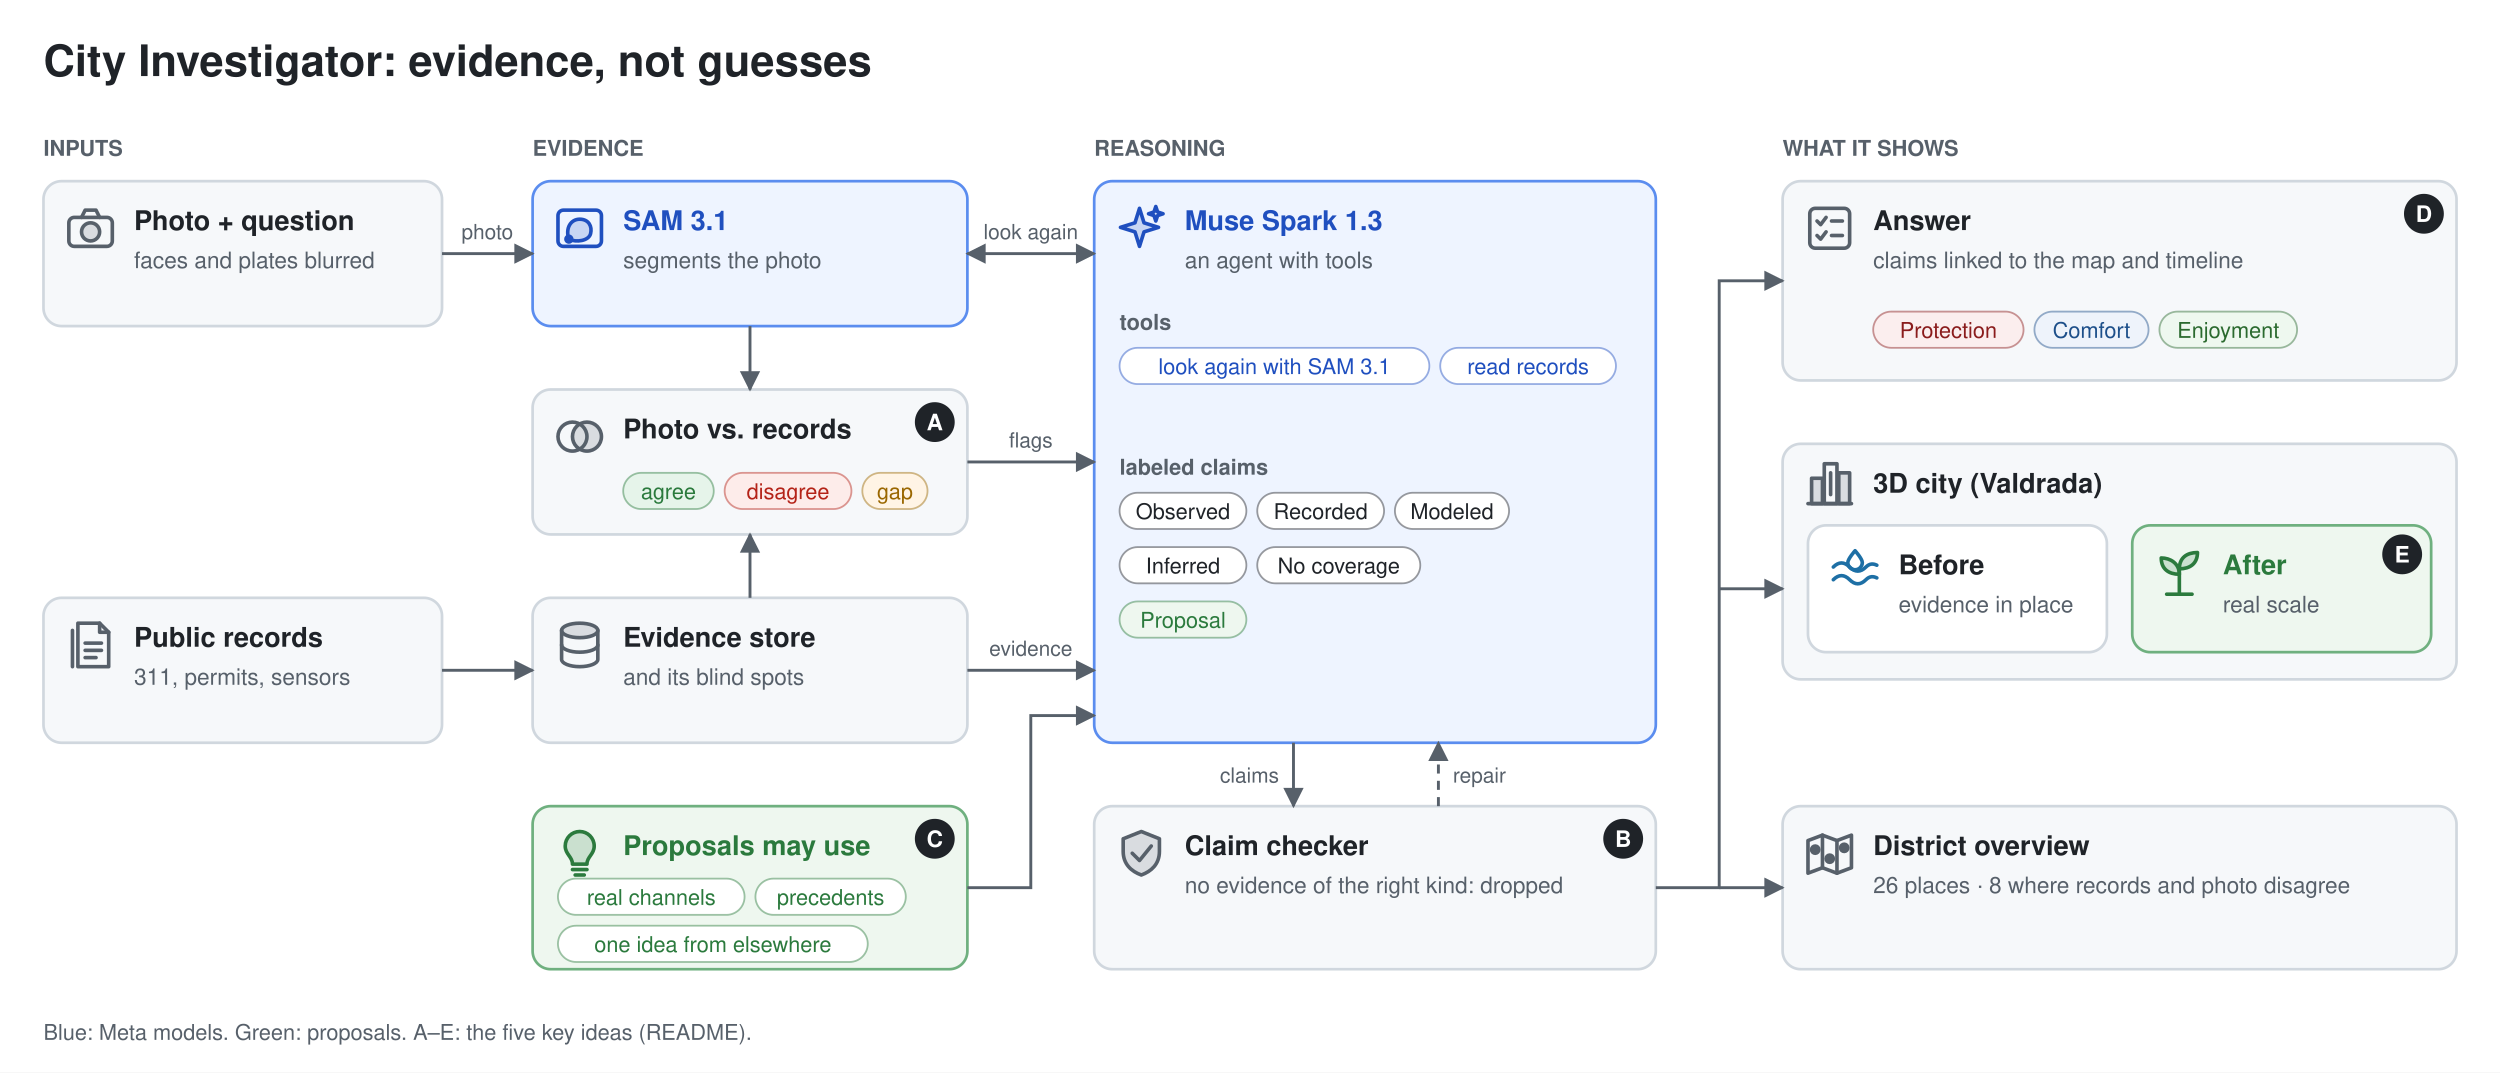
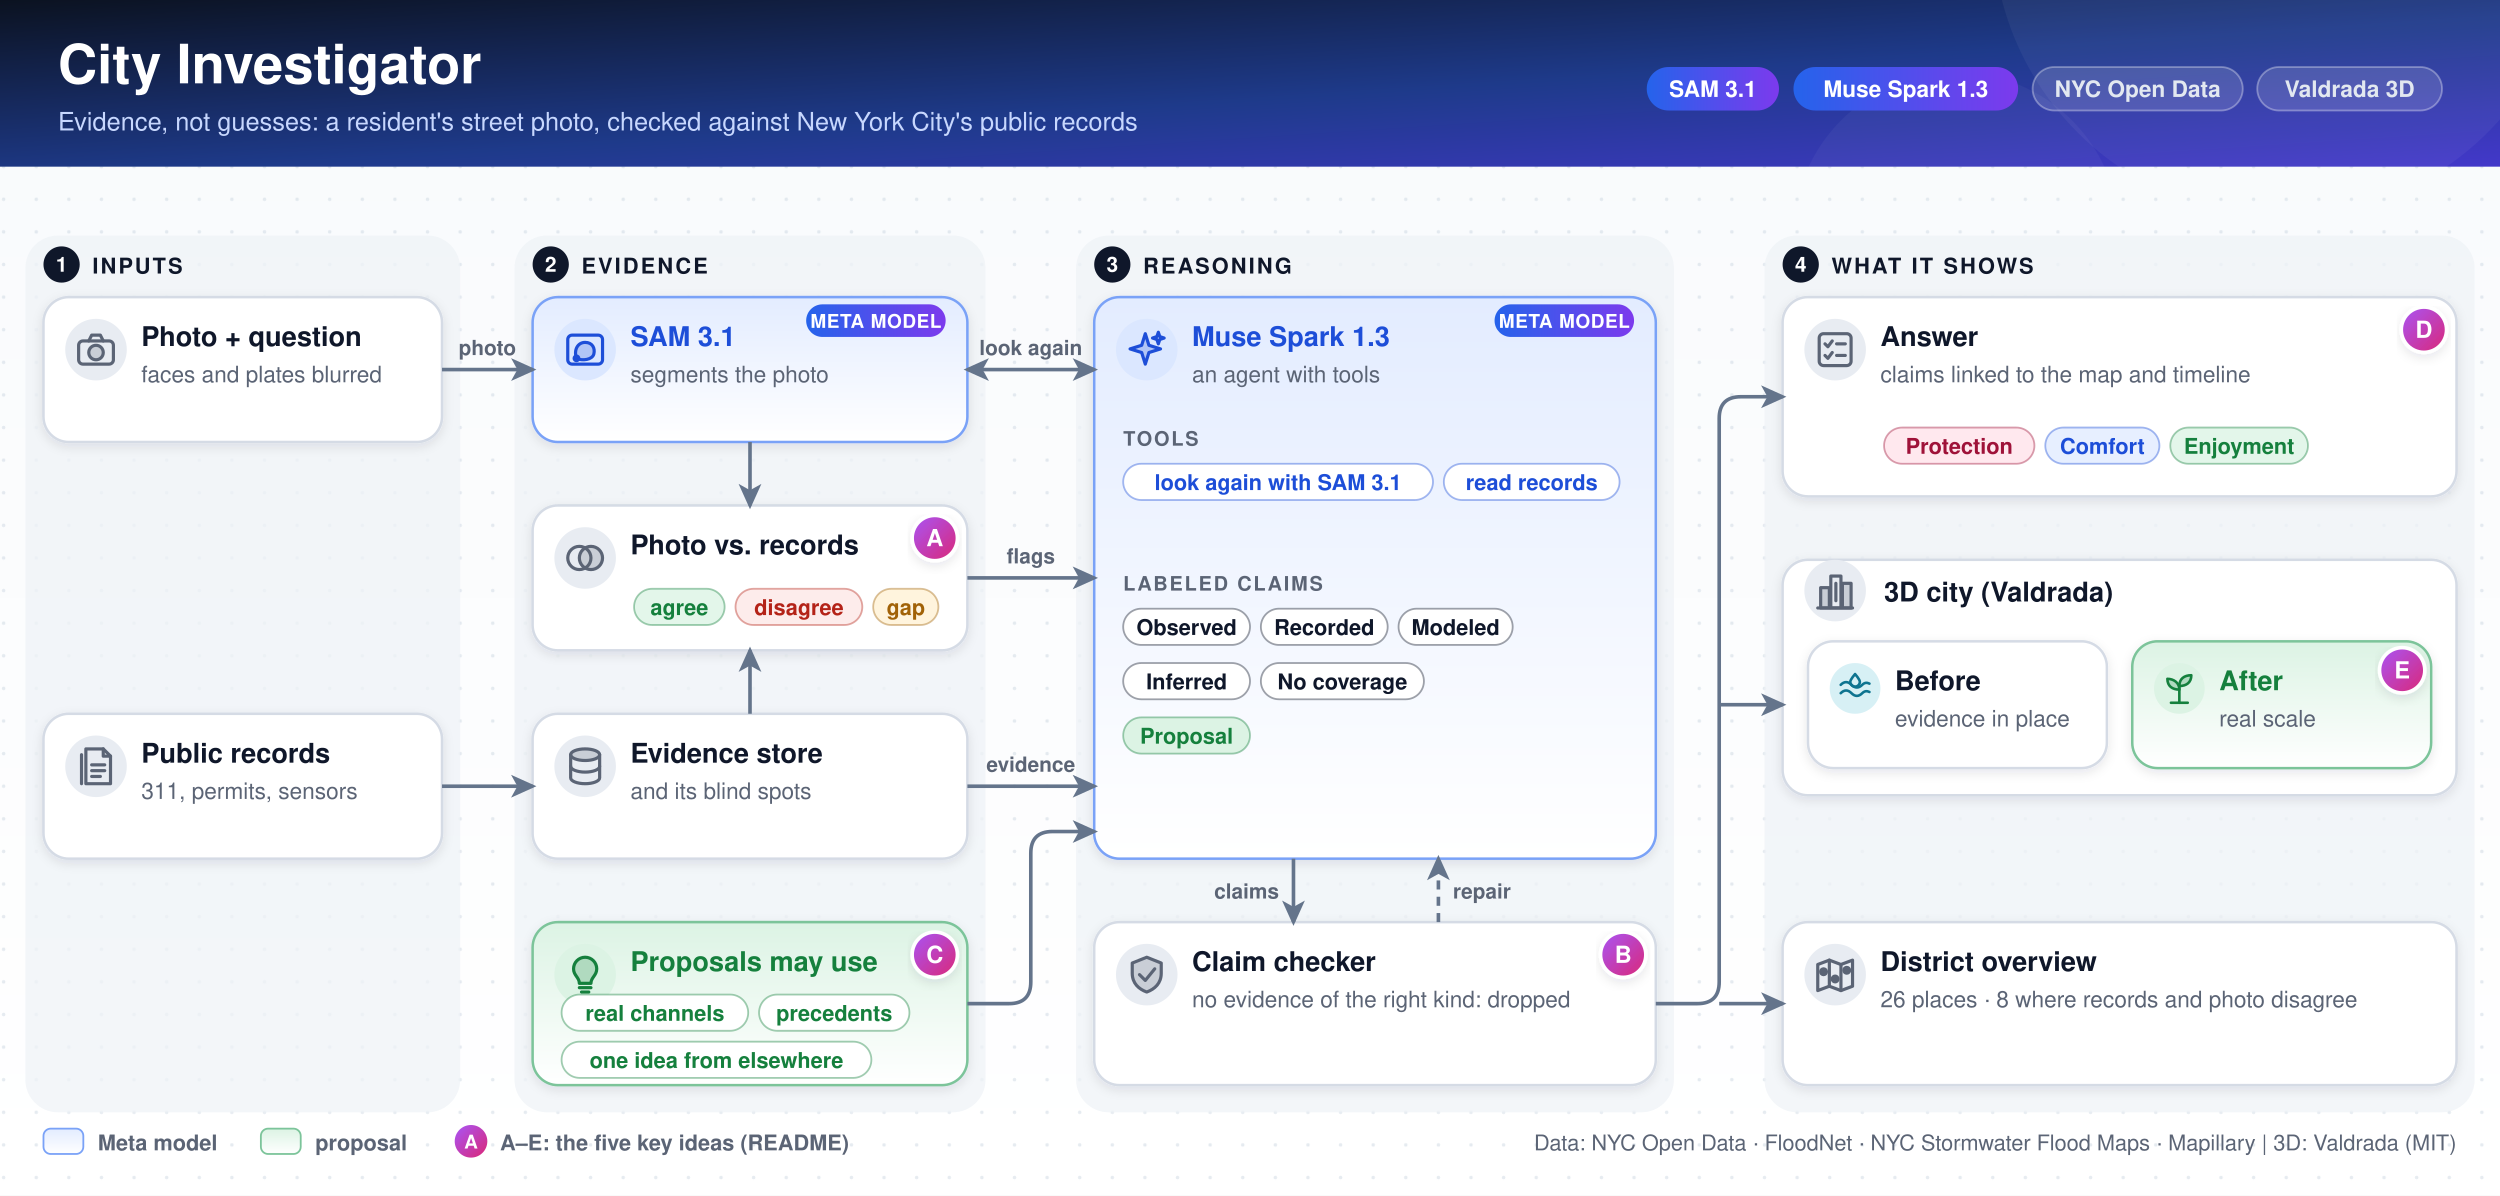
- <svg xmlns="http://www.w3.org/2000/svg" viewBox="0 0 1380 592" width="1380" height="592" role="img" aria-label="City Investigator framework: a photo and public records become evidence (SAM 3.1, an evidence store, photo versus records checks), Muse Spark reasons with tools and writes labeled claims that a checker verifies, and the result shows as an answer, a 3D city before and after the proposals, and a district overview" font-family="-apple-system, Segoe UI, Helvetica, Arial, sans-serif">
+ <svg xmlns="http://www.w3.org/2000/svg" viewBox="0 0 1380 660" width="1380" height="660" role="img" aria-label="City Investigator framework: a photo and public records become evidence (SAM 3.1, an evidence store, photo versus records checks), Muse Spark reasons with tools and writes labeled claims that a checker verifies, and the result shows as an answer, a 3D city before and after the proposals, and a district overview" font-family="-apple-system, Segoe UI, Helvetica, Arial, sans-serif">
  <defs>
-     <marker id="head" viewBox="0 0 10 10" refX="9" refY="5" markerWidth="7" markerHeight="7" orient="auto-start-reverse">
-       <path d="M0,0 L10,5 L0,10 z" fill="#57606a" />
+     <marker id="head" viewBox="0 0 10 10" refX="8.5" refY="5" markerWidth="7" markerHeight="7" orient="auto-start-reverse">
+       <path d="M0,0.5 L10,5 L0,9.5 L2.5,5 z" fill="#64748b" />
    </marker>
+     <filter id="shadow" x="-10%" y="-10%" width="120%" height="140%">
+       <feDropShadow dx="0" dy="2" stdDeviation="3" flood-color="#0f172a" flood-opacity="0.10" />
+     </filter>
+     <linearGradient id="page" x1="0" y1="0" x2="0" y2="1">
+       <stop offset="0" stop-color="#f8fafc" />
+       <stop offset="1" stop-color="#ffffff" />
+     </linearGradient>
+     <pattern id="dots" width="18" height="18" patternUnits="userSpaceOnUse">
+       <circle cx="2" cy="2" r="1" fill="#cbd5e1" fill-opacity="0.45" />
+     </pattern>
+     <linearGradient id="band" x1="0" y1="0" x2="1" y2="1">
+       <stop offset="0" stop-color="#0b1220" />
+       <stop offset="0.55" stop-color="#1e3a8a" />
+       <stop offset="1" stop-color="#4338ca" />
+     </linearGradient>
+     <linearGradient id="meta" x1="0" y1="0" x2="1" y2="0">
+       <stop offset="0" stop-color="#2563eb" />
+       <stop offset="1" stop-color="#7c3aed" />
+     </linearGradient>
+     <linearGradient id="blue" x1="0" y1="0" x2="0" y2="1">
+       <stop offset="0" stop-color="#e3ecff" />
+       <stop offset="1" stop-color="#ffffff" />
+     </linearGradient>
+     <linearGradient id="green" x1="0" y1="0" x2="0" y2="1">
+       <stop offset="0" stop-color="#dcf3e4" />
+       <stop offset="1" stop-color="#ffffff" />
+     </linearGradient>
+     <linearGradient id="idea" x1="0" y1="0" x2="1" y2="1">
+       <stop offset="0" stop-color="#a855f7" />
+       <stop offset="1" stop-color="#db2777" />
+     </linearGradient>
  </defs>
-   <rect width="1380" height="592" fill="#ffffff" />
-   <text x="24" y="42" font-size="24" font-weight="700" fill="#1f2328" text-anchor="start">City Investigator: evidence, not guesses</text>
-   <text x="24" y="86" font-size="12" font-weight="700" fill="#57606a" text-anchor="start">INPUTS</text>
-   <text x="294" y="86" font-size="12" font-weight="700" fill="#57606a" text-anchor="start">EVIDENCE</text>
-   <text x="604" y="86" font-size="12" font-weight="700" fill="#57606a" text-anchor="start">REASONING</text>
-   <text x="984" y="86" font-size="12" font-weight="700" fill="#57606a" text-anchor="start">WHAT IT SHOWS</text>
-   <rect x="24" y="100" width="220" height="80" rx="10" fill="#f6f8fa" stroke="#d0d7de" stroke-width="1.5" />
-   <g transform="translate(36 112)" fill="none" stroke="#57606a" stroke-width="2" stroke-linecap="round" stroke-linejoin="round">
-     <rect x="2" y="8" width="24" height="16" rx="3" />
-     <path d="M9 8 L11 4 H17 L19 8" />
-     <circle cx="14" cy="16" r="5" fill="#57606a" fill-opacity="0.18" />
+   <rect width="1380" height="660" fill="url(#page)" />
+   <rect width="1380" height="660" fill="url(#dots)" />
+   <rect width="1380" height="92" fill="url(#band)" />
+   <circle cx="1260" cy="-40" r="160" fill="#ffffff" fill-opacity="0.05" />
+   <circle cx="1080" cy="130" r="90" fill="#ffffff" fill-opacity="0.04" />
+   <text x="32" y="46" font-size="30" font-weight="800" fill="#ffffff" text-anchor="start">City Investigator</text>
+   <text x="32" y="72" font-size="14" font-weight="500" fill="#c7d7fe" text-anchor="start">Evidence, not guesses: a resident's street photo, checked against New York City's public records</text>
+   <rect x="1246" y="37" width="102" height="24" rx="12" fill="#ffffff22" stroke="#ffffff55" />
+   <text x="1297.0" y="53.5" font-size="12.5" font-weight="600" fill="#e2e8f0" text-anchor="middle">Valdrada 3D</text>
+   <rect x="1122" y="37" width="116" height="24" rx="12" fill="#ffffff22" stroke="#ffffff55" />
+   <text x="1180.0" y="53.5" font-size="12.5" font-weight="600" fill="#e2e8f0" text-anchor="middle">NYC Open Data</text>
+   <rect x="990" y="37" width="124" height="24" rx="12" fill="url(#meta)" />
+   <text x="1052.0" y="53.5" font-size="12.5" font-weight="600" fill="#ffffff" text-anchor="middle">Muse Spark 1.3</text>
+   <rect x="909" y="37" width="73" height="24" rx="12" fill="url(#meta)" />
+   <text x="945.5" y="53.5" font-size="12.5" font-weight="600" fill="#ffffff" text-anchor="middle">SAM 3.1</text>
+   <g transform="translate(0 64)">
+     <rect x="14" y="66" width="240" height="484" rx="18" fill="#eef2f7" fill-opacity="0.75" />
+     <circle cx="34" cy="82" r="10" fill="#0f172a" />
+     <text x="34" y="86" font-size="11.5" font-weight="800" fill="#ffffff" text-anchor="middle">1</text>
+     <text x="51" y="87" font-size="12" font-weight="800" fill="#0f172a" text-anchor="start" letter-spacing="1.2">INPUTS</text>
+     <rect x="284" y="66" width="260" height="484" rx="18" fill="#eef2f7" fill-opacity="0.75" />
+     <circle cx="304" cy="82" r="10" fill="#0f172a" />
+     <text x="304" y="86" font-size="11.5" font-weight="800" fill="#ffffff" text-anchor="middle">2</text>
+     <text x="321" y="87" font-size="12" font-weight="800" fill="#0f172a" text-anchor="start" letter-spacing="1.2">EVIDENCE</text>
+     <rect x="594" y="66" width="330" height="484" rx="18" fill="#eef2f7" fill-opacity="0.75" />
+     <circle cx="614" cy="82" r="10" fill="#0f172a" />
+     <text x="614" y="86" font-size="11.5" font-weight="800" fill="#ffffff" text-anchor="middle">3</text>
+     <text x="631" y="87" font-size="12" font-weight="800" fill="#0f172a" text-anchor="start" letter-spacing="1.2">REASONING</text>
+     <rect x="974" y="66" width="392" height="484" rx="18" fill="#eef2f7" fill-opacity="0.75" />
+     <circle cx="994" cy="82" r="10" fill="#0f172a" />
+     <text x="994" y="86" font-size="11.5" font-weight="800" fill="#ffffff" text-anchor="middle">4</text>
+     <text x="1011" y="87" font-size="12" font-weight="800" fill="#0f172a" text-anchor="start" letter-spacing="1.2">WHAT IT SHOWS</text>
+     <rect x="24" y="100" width="220" height="80" rx="14" fill="#ffffff" stroke="#d5dbe5" stroke-width="1.4" filter="url(#shadow)" />
+     <circle cx="53" cy="129" r="17" fill="#e8ecf2" />
+     <g transform="translate(41.8 117.8) scale(0.8)" fill="none" stroke="#5b6475" stroke-width="2.2" stroke-linecap="round" stroke-linejoin="round">
+       <rect x="2" y="8" width="24" height="16" rx="3" />
+       <path d="M9 8 L11 4 H17 L19 8" />
+       <circle cx="14" cy="16" r="5" fill="#5b6475" fill-opacity="0.22" />
+     </g>
+     <text x="78" y="127" font-size="15" font-weight="700" fill="#0f172a" text-anchor="start">Photo + question</text>
+     <text x="78" y="147" font-size="12.5" font-weight="400" fill="#5b6475" text-anchor="start">faces and plates blurred</text>
+     <rect x="24" y="330" width="220" height="80" rx="14" fill="#ffffff" stroke="#d5dbe5" stroke-width="1.4" filter="url(#shadow)" />
+     <circle cx="53" cy="359" r="17" fill="#e8ecf2" />
+     <g transform="translate(41.8 347.8) scale(0.8)" fill="none" stroke="#5b6475" stroke-width="2.2" stroke-linecap="round" stroke-linejoin="round">
+       <path d="M7 2 H19 L24 7 V26 H7 Z" />
+       <path d="M19 2 V7 H24" />
+       <path d="M4 6 V26" />
+       <line x1="11" y1="13" x2="20" y2="13" />
+       <line x1="11" y1="17" x2="20" y2="17" />
+       <line x1="11" y1="21" x2="17" y2="21" />
+     </g>
+     <text x="78" y="357" font-size="15" font-weight="700" fill="#0f172a" text-anchor="start">Public records</text>
+     <text x="78" y="377" font-size="12.5" font-weight="400" fill="#5b6475" text-anchor="start">311, permits, sensors</text>
+     <rect x="294" y="100" width="240" height="80" rx="14" fill="url(#blue)" stroke="#7aa2f7" stroke-width="1.4" filter="url(#shadow)" />
+     <circle cx="323" cy="129" r="17" fill="#dbe7ff" />
+     <g transform="translate(311.8 117.8) scale(0.8)" fill="none" stroke="#1d4ed8" stroke-width="2.2" stroke-linecap="round" stroke-linejoin="round">
+       <rect x="2" y="4" width="24" height="20" rx="3" />
+       <path d="M8 20 C6 14 9 9 14 9 C19 9 21 13 20 17 C19 21 12 22 8 20 Z" fill="#1d4ed8" fill-opacity="0.22" />
+       <circle cx="8" cy="20" r="1.6" fill="#1d4ed8" />
+     </g>
+     <text x="348" y="127" font-size="15" font-weight="700" fill="#1d4ed8" text-anchor="start">SAM 3.1</text>
+     <text x="348" y="147" font-size="12.5" font-weight="400" fill="#5b6475" text-anchor="start">segments the photo</text>
+     <rect x="445" y="104" width="77" height="18" rx="9" fill="url(#meta)" />
+     <text x="483.5" y="117" font-size="10.5" font-weight="700" fill="#ffffff" text-anchor="middle" letter-spacing="0.3">META MODEL</text>
+     <rect x="294" y="215" width="240" height="80" rx="14" fill="#ffffff" stroke="#d5dbe5" stroke-width="1.4" filter="url(#shadow)" />
+     <circle cx="323" cy="244" r="17" fill="#e8ecf2" />
+     <g transform="translate(311.8 232.8) scale(0.8)" fill="none" stroke="#5b6475" stroke-width="2.2" stroke-linecap="round" stroke-linejoin="round">
+       <circle cx="10" cy="14" r="8" />
+       <circle cx="18" cy="14" r="8" fill="#5b6475" fill-opacity="0.22" />
+     </g>
+     <text x="348" y="242" font-size="15" font-weight="700" fill="#0f172a" text-anchor="start">Photo vs. records</text>
+     <rect x="350" y="261" width="50" height="20" rx="10" fill="#e3f6ea" stroke="#15803d" stroke-opacity="0.4" />
+     <text x="375.0" y="275.5" font-size="12" font-weight="600" fill="#15803d" text-anchor="middle">agree</text>
+     <rect x="406" y="261" width="70" height="20" rx="10" fill="#fdeceb" stroke="#b42318" stroke-opacity="0.4" />
+     <text x="441.0" y="275.5" font-size="12" font-weight="600" fill="#b42318" text-anchor="middle">disagree</text>
+     <rect x="482" y="261" width="36" height="20" rx="10" fill="#fff4dd" stroke="#a16207" stroke-opacity="0.4" />
+     <text x="500.0" y="275.5" font-size="12" font-weight="600" fill="#a16207" text-anchor="middle">gap</text>
+     <circle cx="516" cy="233" r="12.5" fill="url(#idea)" stroke="#ffffff" stroke-width="2" filter="url(#shadow)" />
+     <text x="516" y="237.5" font-size="13" font-weight="800" fill="#ffffff" text-anchor="middle">A</text>
+     <rect x="294" y="330" width="240" height="80" rx="14" fill="#ffffff" stroke="#d5dbe5" stroke-width="1.4" filter="url(#shadow)" />
+     <circle cx="323" cy="359" r="17" fill="#e8ecf2" />
+     <g transform="translate(311.8 347.8) scale(0.8)" fill="none" stroke="#5b6475" stroke-width="2.2" stroke-linecap="round" stroke-linejoin="round">
+       <ellipse cx="14" cy="6" rx="10" ry="4" fill="#5b6475" fill-opacity="0.22" />
+       <path d="M4 6 V22 C4 24.2 8.5 26 14 26 C19.5 26 24 24.2 24 22 V6" />
+       <path d="M4 14 C4 16.2 8.5 18 14 18 C19.5 18 24 16.2 24 14" />
+     </g>
+     <text x="348" y="357" font-size="15" font-weight="700" fill="#0f172a" text-anchor="start">Evidence store</text>
+     <text x="348" y="377" font-size="12.5" font-weight="400" fill="#5b6475" text-anchor="start">and its blind spots</text>
+     <rect x="294" y="445" width="240" height="90" rx="14" fill="url(#green)" stroke="#7cc49a" stroke-width="1.4" filter="url(#shadow)" />
+     <circle cx="323" cy="474" r="17" fill="#dcf3e4" />
+     <g transform="translate(311.8 462.8) scale(0.8)" fill="none" stroke="#15803d" stroke-width="2.2" stroke-linecap="round" stroke-linejoin="round">
+       <path d="M10 20 C10 16 6 14.5 6 10 A8 8 0 0 1 22 10 C22 14.5 18 16 18 20 Z" fill="#15803d" fill-opacity="0.22" />
+       <line x1="10" y1="23" x2="18" y2="23" />
+       <line x1="11.5" y1="26" x2="16.5" y2="26" />
+     </g>
+     <text x="348" y="472" font-size="15" font-weight="700" fill="#15803d" text-anchor="start">Proposals may use</text>
+     <rect x="310" y="485" width="103" height="20" rx="10" fill="#ffffff" stroke="#15803d" stroke-opacity="0.4" />
+     <text x="361.5" y="499.5" font-size="12" font-weight="600" fill="#15803d" text-anchor="middle">real channels</text>
+     <rect x="419" y="485" width="83" height="20" rx="10" fill="#ffffff" stroke="#15803d" stroke-opacity="0.4" />
+     <text x="460.5" y="499.5" font-size="12" font-weight="600" fill="#15803d" text-anchor="middle">precedents</text>
+     <rect x="310" y="511" width="171" height="20" rx="10" fill="#ffffff" stroke="#15803d" stroke-opacity="0.4" />
+     <text x="395.5" y="525.5" font-size="12" font-weight="600" fill="#15803d" text-anchor="middle">one idea from elsewhere</text>
+     <circle cx="516" cy="463" r="12.5" fill="url(#idea)" stroke="#ffffff" stroke-width="2" filter="url(#shadow)" />
+     <text x="516" y="467.5" font-size="13" font-weight="800" fill="#ffffff" text-anchor="middle">C</text>
+     <rect x="604" y="100" width="310" height="310" rx="14" fill="url(#blue)" stroke="#7aa2f7" stroke-width="1.4" filter="url(#shadow)" />
+     <circle cx="633" cy="129" r="17" fill="#dbe7ff" />
+     <g transform="translate(621.8 117.8) scale(0.8)" fill="none" stroke="#1d4ed8" stroke-width="2.2" stroke-linecap="round" stroke-linejoin="round">
+       <path d="M13 3 L15.5 11 L23.5 13.5 L15.5 16 L13 24 L10.5 16 L2.5 13.5 L10.5 11 Z" fill="#1d4ed8" fill-opacity="0.22" />
+       <path d="M22 2 L23 5 L26 6 L23 7 L22 10 L21 7 L18 6 L21 5 Z" />
+     </g>
+     <text x="658" y="127" font-size="15" font-weight="700" fill="#1d4ed8" text-anchor="start">Muse Spark 1.3</text>
+     <text x="658" y="147" font-size="12.5" font-weight="400" fill="#5b6475" text-anchor="start">an agent with tools</text>
+     <rect x="825" y="104" width="77" height="18" rx="9" fill="url(#meta)" />
+     <text x="863.5" y="117" font-size="10.5" font-weight="700" fill="#ffffff" text-anchor="middle" letter-spacing="0.3">META MODEL</text>
+     <text x="620" y="182" font-size="11" font-weight="800" fill="#5b6475" text-anchor="start" letter-spacing="1">TOOLS</text>
+     <rect x="620" y="192" width="171" height="20" rx="10" fill="#ffffff" stroke="#1d4ed8" stroke-opacity="0.4" />
+     <text x="705.5" y="206.5" font-size="12" font-weight="600" fill="#1d4ed8" text-anchor="middle">look again with SAM 3.1</text>
+     <rect x="797" y="192" width="97" height="20" rx="10" fill="#ffffff" stroke="#1d4ed8" stroke-opacity="0.4" />
+     <text x="845.5" y="206.5" font-size="12" font-weight="600" fill="#1d4ed8" text-anchor="middle">read records</text>
+     <text x="620" y="262" font-size="11" font-weight="800" fill="#5b6475" text-anchor="start" letter-spacing="1">LABELED CLAIMS</text>
+     <rect x="620" y="272" width="70" height="20" rx="10" fill="#ffffff" stroke="#0f172a" stroke-opacity="0.4" />
+     <text x="655.0" y="286.5" font-size="12" font-weight="600" fill="#0f172a" text-anchor="middle">Observed</text>
+     <rect x="696" y="272" width="70" height="20" rx="10" fill="#ffffff" stroke="#0f172a" stroke-opacity="0.4" />
+     <text x="731.0" y="286.5" font-size="12" font-weight="600" fill="#0f172a" text-anchor="middle">Recorded</text>
+     <rect x="772" y="272" width="63" height="20" rx="10" fill="#ffffff" stroke="#0f172a" stroke-opacity="0.4" />
+     <text x="803.5" y="286.5" font-size="12" font-weight="600" fill="#0f172a" text-anchor="middle">Modeled</text>
+     <rect x="620" y="302" width="70" height="20" rx="10" fill="#ffffff" stroke="#0f172a" stroke-opacity="0.4" />
+     <text x="655.0" y="316.5" font-size="12" font-weight="600" fill="#0f172a" text-anchor="middle">Inferred</text>
+     <rect x="696" y="302" width="90" height="20" rx="10" fill="#ffffff" stroke="#0f172a" stroke-opacity="0.4" />
+     <text x="741.0" y="316.5" font-size="12" font-weight="600" fill="#0f172a" text-anchor="middle">No coverage</text>
+     <rect x="620" y="332" width="70" height="20" rx="10" fill="#dcf3e4" stroke="#15803d" stroke-opacity="0.4" />
+     <text x="655.0" y="346.5" font-size="12" font-weight="600" fill="#15803d" text-anchor="middle">Proposal</text>
+     <rect x="604" y="445" width="310" height="90" rx="14" fill="#ffffff" stroke="#d5dbe5" stroke-width="1.4" filter="url(#shadow)" />
+     <circle cx="633" cy="474" r="17" fill="#e8ecf2" />
+     <g transform="translate(621.8 462.8) scale(0.8)" fill="none" stroke="#5b6475" stroke-width="2.2" stroke-linecap="round" stroke-linejoin="round">
+       <path d="M14 2 L24 6 V13 C24 20 19.5 24 14 26 C8.5 24 4 20 4 13 V6 Z" fill="#5b6475" fill-opacity="0.22" />
+       <polyline points="9,14 13,18 19.5,10" />
+     </g>
+     <text x="658" y="472" font-size="15" font-weight="700" fill="#0f172a" text-anchor="start">Claim checker</text>
+     <text x="658" y="492" font-size="12.5" font-weight="400" fill="#5b6475" text-anchor="start">no evidence of the right kind: dropped</text>
+     <circle cx="896" cy="463" r="12.5" fill="url(#idea)" stroke="#ffffff" stroke-width="2" filter="url(#shadow)" />
+     <text x="896" y="467.5" font-size="13" font-weight="800" fill="#ffffff" text-anchor="middle">B</text>
+     <path d="M714,410 L714,445" fill="none" stroke="#64748b" stroke-width="2" marker-end="url(#head)" />
+     <text x="706" y="432" font-size="11.5" font-weight="600" fill="#5b6475" text-anchor="end">claims</text>
+     <path d="M794,445 L794,410" fill="none" stroke="#64748b" stroke-width="2" stroke-dasharray="5 4" marker-end="url(#head)" />
+     <text x="802" y="432" font-size="11.5" font-weight="600" fill="#5b6475" text-anchor="start">repair</text>
+     <path d="M244,140 L294,140" fill="none" stroke="#64748b" stroke-width="2" marker-end="url(#head)" />
+     <text x="269.0" y="132" font-size="11.5" font-weight="600" fill="#5b6475" text-anchor="middle">photo</text>
+     <path d="M244,370 L294,370" fill="none" stroke="#64748b" stroke-width="2" marker-end="url(#head)" />
+     <path d="M414.0,180 L414.0,215" fill="none" stroke="#64748b" stroke-width="2" marker-end="url(#head)" />
+     <path d="M414.0,330 L414.0,295" fill="none" stroke="#64748b" stroke-width="2" marker-end="url(#head)" />
+     <path d="M534,140 L604,140" fill="none" stroke="#64748b" stroke-width="2" marker-start="url(#head)" marker-end="url(#head)" />
+     <text x="569.0" y="132" font-size="11.5" font-weight="600" fill="#5b6475" text-anchor="middle">look again</text>
+     <path d="M534,255 L604,255" fill="none" stroke="#64748b" stroke-width="2" marker-end="url(#head)" />
+     <text x="569.0" y="247" font-size="11.5" font-weight="600" fill="#5b6475" text-anchor="middle">flags</text>
+     <path d="M534,370 L604,370" fill="none" stroke="#64748b" stroke-width="2" marker-end="url(#head)" />
+     <text x="569.0" y="362" font-size="11.5" font-weight="600" fill="#5b6475" text-anchor="middle">evidence</text>
+     <path d="M534,490 L557.0,490.0 Q569.0,490 569.0,478.0 L569.0,407.0 Q569.0,395 581.0,395.0 L604,395" fill="none" stroke="#64748b" stroke-width="2" marker-end="url(#head)" />
+     <rect x="984" y="100" width="372" height="110" rx="14" fill="#ffffff" stroke="#d5dbe5" stroke-width="1.4" filter="url(#shadow)" />
+     <circle cx="1013" cy="129" r="17" fill="#e8ecf2" />
+     <g transform="translate(1001.8 117.8) scale(0.8)" fill="none" stroke="#5b6475" stroke-width="2.2" stroke-linecap="round" stroke-linejoin="round">
+       <rect x="3" y="3" width="22" height="22" rx="3" />
+       <polyline points="7,10 9,12 12,8" />
+       <line x1="15" y1="10" x2="21" y2="10" />
+       <polyline points="7,18 9,20 12,16" />
+       <line x1="15" y1="18" x2="21" y2="18" />
+     </g>
+     <text x="1038" y="127" font-size="15" font-weight="700" fill="#0f172a" text-anchor="start">Answer</text>
+     <text x="1038" y="147" font-size="12.5" font-weight="400" fill="#5b6475" text-anchor="start">claims linked to the map and timeline</text>
+     <rect x="1040" y="172" width="83" height="20" rx="10" fill="#ffe8ee" stroke="#9f1239" stroke-opacity="0.4" />
+     <text x="1081.5" y="186.5" font-size="12" font-weight="600" fill="#9f1239" text-anchor="middle">Protection</text>
+     <rect x="1129" y="172" width="63" height="20" rx="10" fill="#e7efff" stroke="#1d4ed8" stroke-opacity="0.4" />
+     <text x="1160.5" y="186.5" font-size="12" font-weight="600" fill="#1d4ed8" text-anchor="middle">Comfort</text>
+     <rect x="1198" y="172" width="76" height="20" rx="10" fill="#e3f6ea" stroke="#15803d" stroke-opacity="0.4" />
+     <text x="1236.0" y="186.5" font-size="12" font-weight="600" fill="#15803d" text-anchor="middle">Enjoyment</text>
+     <circle cx="1338" cy="118" r="12.5" fill="url(#idea)" stroke="#ffffff" stroke-width="2" filter="url(#shadow)" />
+     <text x="1338" y="122.5" font-size="13" font-weight="800" fill="#ffffff" text-anchor="middle">D</text>
+     <rect x="984" y="245" width="372" height="130" rx="14" fill="#ffffff" stroke="#d5dbe5" stroke-width="1.4" filter="url(#shadow)" />
+     <circle cx="1013" cy="262" r="17" fill="#e8ecf2" />
+     <g transform="translate(1001.8 250.8) scale(0.8)" fill="none" stroke="#5b6475" stroke-width="2.2" stroke-linecap="round" stroke-linejoin="round">
+       <path d="M2 26 H26" />
+       <rect x="4" y="12" width="6" height="14" fill="#5b6475" fill-opacity="0.22" />
+       <rect x="11" y="4" width="7" height="22" />
+       <rect x="19" y="9" width="6" height="17" fill="#5b6475" fill-opacity="0.22" />
+       <line x1="14.5" y1="9" x2="14.5" y2="21" />
+     </g>
+     <text x="1040" y="268" font-size="15" font-weight="700" fill="#0f172a" text-anchor="start">3D city (Valdrada)</text>
+     <rect x="998" y="290" width="165.0" height="70" rx="14" fill="#ffffff" stroke="#d5dbe5" stroke-width="1.4" filter="url(#shadow)" />
+     <circle cx="1024" cy="316" r="14" fill="#d7f0f5" />
+     <g transform="translate(1014.76 306.76) scale(0.66)" fill="none" stroke="#0e7490" stroke-width="2.2" stroke-linecap="round" stroke-linejoin="round">
+       <path d="M2 11 C5 8 8 8 11 11 C14 14 17 14 20 11 C22 9 24 9 26 10" />
+       <path d="M2 18 C5 15 8 15 11 18 C14 21 17 21 20 18 C22 16 24 16 26 17" />
+       <path d="M14 2 C14 2 10 6.5 10 8.5 A4 4 0 0 0 18 8.5 C18 6.5 14 2 14 2 Z" />
+     </g>
+     <text x="1046" y="317" font-size="15" font-weight="700" fill="#0f172a" text-anchor="start">Before</text>
+     <text x="1046" y="337" font-size="12.5" font-weight="400" fill="#5b6475" text-anchor="start">evidence in place</text>
+     <rect x="1177.0" y="290" width="165.0" height="70" rx="14" fill="url(#green)" stroke="#7cc49a" stroke-width="1.4" filter="url(#shadow)" />
+     <circle cx="1203.0" cy="316" r="14" fill="#dcf3e4" />
+     <g transform="translate(1193.76 306.76) scale(0.66)" fill="none" stroke="#15803d" stroke-width="2.2" stroke-linecap="round" stroke-linejoin="round">
+       <path d="M14 26 V12" />
+       <path d="M14 15 C14 9 9 6 4 6 C4 12 8 15 14 15 Z" fill="#15803d" fill-opacity="0.22" />
+       <path d="M14 12 C14 6 18 3 24 3 C24 9 20 12 14 12 Z" fill="#15803d" fill-opacity="0.22" />
+       <path d="M7 26 H21" />
+     </g>
+     <text x="1225.0" y="317" font-size="15" font-weight="700" fill="#15803d" text-anchor="start">After</text>
+     <text x="1225.0" y="337" font-size="12.5" font-weight="400" fill="#5b6475" text-anchor="start">real scale</text>
+     <circle cx="1326.0" cy="306" r="12.5" fill="url(#idea)" stroke="#ffffff" stroke-width="2" filter="url(#shadow)" />
+     <text x="1326.0" y="310.5" font-size="13" font-weight="800" fill="#ffffff" text-anchor="middle">E</text>
+     <rect x="984" y="445" width="372" height="90" rx="14" fill="#ffffff" stroke="#d5dbe5" stroke-width="1.4" filter="url(#shadow)" />
+     <circle cx="1013" cy="474" r="17" fill="#e8ecf2" />
+     <g transform="translate(1001.8 462.8) scale(0.8)" fill="none" stroke="#5b6475" stroke-width="2.2" stroke-linecap="round" stroke-linejoin="round">
+       <path d="M2 7 L10 4 L18 7 L26 4 V22 L18 25 L10 22 L2 25 Z" />
+       <path d="M10 4 V22 M18 7 V25" />
+       <circle cx="6" cy="12" r="2" fill="#5b6475" />
+       <circle cx="14" cy="17" r="2" fill="#5b6475" />
+       <circle cx="22" cy="11" r="2" fill="#5b6475" />
+     </g>
+     <text x="1038" y="472" font-size="15" font-weight="700" fill="#0f172a" text-anchor="start">District overview</text>
+     <text x="1038" y="492" font-size="12.5" font-weight="400" fill="#5b6475" text-anchor="start">26 places · 8 where records and photo disagree</text>
+     <path d="M914,490 L937.0,490.0 Q949.0,490 949.0,478.0 L949.0,167.0 Q949.0,155 961.0,155.0 L984,155" fill="none" stroke="#64748b" stroke-width="2" marker-end="url(#head)" />
+     <path d="M949.0,325 L984,325" fill="none" stroke="#64748b" stroke-width="2" marker-end="url(#head)" />
+     <path d="M949.0,490 L984,490" fill="none" stroke="#64748b" stroke-width="2" marker-end="url(#head)" />
  </g>
-   <text x="74" y="127" font-size="15" font-weight="700" fill="#1f2328" text-anchor="start">Photo + question</text>
-   <text x="74" y="148" font-size="12.5" font-weight="400" fill="#57606a" text-anchor="start">faces and plates blurred</text>
-   <rect x="24" y="330" width="220" height="80" rx="10" fill="#f6f8fa" stroke="#d0d7de" stroke-width="1.5" />
-   <g transform="translate(36 342)" fill="none" stroke="#57606a" stroke-width="2" stroke-linecap="round" stroke-linejoin="round">
-     <path d="M7 2 H19 L24 7 V26 H7 Z" />
-     <path d="M19 2 V7 H24" />
-     <path d="M4 6 V26" />
-     <line x1="11" y1="13" x2="20" y2="13" />
-     <line x1="11" y1="17" x2="20" y2="17" />
-     <line x1="11" y1="21" x2="17" y2="21" />
-   </g>
-   <text x="74" y="357" font-size="15" font-weight="700" fill="#1f2328" text-anchor="start">Public records</text>
-   <text x="74" y="378" font-size="12.5" font-weight="400" fill="#57606a" text-anchor="start">311, permits, sensors</text>
-   <rect x="294" y="100" width="240" height="80" rx="10" fill="#eef4ff" stroke="#5b8def" stroke-width="1.5" />
-   <g transform="translate(306 112)" fill="none" stroke="#1f4fbf" stroke-width="2" stroke-linecap="round" stroke-linejoin="round">
-     <rect x="2" y="4" width="24" height="20" rx="3" />
-     <path d="M8 20 C6 14 9 9 14 9 C19 9 21 13 20 17 C19 21 12 22 8 20 Z" fill="#1f4fbf" fill-opacity="0.18" />
-     <circle cx="8" cy="20" r="1.6" fill="#1f4fbf" />
-   </g>
-   <text x="344" y="127" font-size="15" font-weight="700" fill="#1f4fbf" text-anchor="start">SAM 3.1</text>
-   <text x="344" y="148" font-size="12.5" font-weight="400" fill="#57606a" text-anchor="start">segments the photo</text>
-   <rect x="294" y="215" width="240" height="80" rx="10" fill="#f6f8fa" stroke="#d0d7de" stroke-width="1.5" />
-   <g transform="translate(306 227)" fill="none" stroke="#57606a" stroke-width="2" stroke-linecap="round" stroke-linejoin="round">
-     <circle cx="10" cy="14" r="8" />
-     <circle cx="18" cy="14" r="8" fill="#57606a" fill-opacity="0.18" />
-   </g>
-   <text x="344" y="242" font-size="15" font-weight="700" fill="#1f2328" text-anchor="start">Photo vs. records</text>
-   <rect x="344" y="261" width="50" height="20" rx="10" fill="#e6f4ea" stroke="#2b7a3d" stroke-opacity="0.45" />
-   <text x="369.0" y="275.5" font-size="12" font-weight="500" fill="#2b7a3d" text-anchor="middle">agree</text>
-   <rect x="400" y="261" width="70" height="20" rx="10" fill="#fdecea" stroke="#b42318" stroke-opacity="0.45" />
-   <text x="435.0" y="275.5" font-size="12" font-weight="500" fill="#b42318" text-anchor="middle">disagree</text>
-   <rect x="476" y="261" width="36" height="20" rx="10" fill="#fff4e5" stroke="#9a6700" stroke-opacity="0.45" />
-   <text x="494.0" y="275.5" font-size="12" font-weight="500" fill="#9a6700" text-anchor="middle">gap</text>
-   <circle cx="516" cy="233" r="11" fill="#1f2328" />
-   <text x="516" y="237.5" font-size="12.5" font-weight="700" fill="#ffffff" text-anchor="middle">A</text>
-   <rect x="294" y="330" width="240" height="80" rx="10" fill="#f6f8fa" stroke="#d0d7de" stroke-width="1.5" />
-   <g transform="translate(306 342)" fill="none" stroke="#57606a" stroke-width="2" stroke-linecap="round" stroke-linejoin="round">
-     <ellipse cx="14" cy="6" rx="10" ry="4" fill="#57606a" fill-opacity="0.18" />
-     <path d="M4 6 V22 C4 24.2 8.5 26 14 26 C19.5 26 24 24.2 24 22 V6" />
-     <path d="M4 14 C4 16.2 8.5 18 14 18 C19.5 18 24 16.2 24 14" />
-   </g>
-   <text x="344" y="357" font-size="15" font-weight="700" fill="#1f2328" text-anchor="start">Evidence store</text>
-   <text x="344" y="378" font-size="12.5" font-weight="400" fill="#57606a" text-anchor="start">and its blind spots</text>
-   <rect x="294" y="445" width="240" height="90" rx="10" fill="#eef7ef" stroke="#6fb07f" stroke-width="1.5" />
-   <g transform="translate(306 457)" fill="none" stroke="#2b7a3d" stroke-width="2" stroke-linecap="round" stroke-linejoin="round">
-     <path d="M10 20 C10 16 6 14.5 6 10 A8 8 0 0 1 22 10 C22 14.5 18 16 18 20 Z" fill="#2b7a3d" fill-opacity="0.18" />
-     <line x1="10" y1="23" x2="18" y2="23" />
-     <line x1="11.5" y1="26" x2="16.5" y2="26" />
-   </g>
-   <text x="344" y="472" font-size="15" font-weight="700" fill="#2b7a3d" text-anchor="start">Proposals may use</text>
-   <rect x="308" y="485" width="103" height="20" rx="10" fill="#ffffff" stroke="#2b7a3d" stroke-opacity="0.45" />
-   <text x="359.5" y="499.5" font-size="12" font-weight="500" fill="#2b7a3d" text-anchor="middle">real channels</text>
-   <rect x="417" y="485" width="83" height="20" rx="10" fill="#ffffff" stroke="#2b7a3d" stroke-opacity="0.45" />
-   <text x="458.5" y="499.5" font-size="12" font-weight="500" fill="#2b7a3d" text-anchor="middle">precedents</text>
-   <rect x="308" y="511" width="171" height="20" rx="10" fill="#ffffff" stroke="#2b7a3d" stroke-opacity="0.45" />
-   <text x="393.5" y="525.5" font-size="12" font-weight="500" fill="#2b7a3d" text-anchor="middle">one idea from elsewhere</text>
-   <circle cx="516" cy="463" r="11" fill="#1f2328" />
-   <text x="516" y="467.5" font-size="12.5" font-weight="700" fill="#ffffff" text-anchor="middle">C</text>
-   <rect x="604" y="100" width="310" height="310" rx="10" fill="#eef4ff" stroke="#5b8def" stroke-width="1.5" />
-   <g transform="translate(616 112)" fill="none" stroke="#1f4fbf" stroke-width="2" stroke-linecap="round" stroke-linejoin="round">
-     <path d="M13 3 L15.5 11 L23.5 13.5 L15.5 16 L13 24 L10.5 16 L2.5 13.5 L10.5 11 Z" fill="#1f4fbf" fill-opacity="0.18" />
-     <path d="M22 2 L23 5 L26 6 L23 7 L22 10 L21 7 L18 6 L21 5 Z" />
-   </g>
-   <text x="654" y="127" font-size="15" font-weight="700" fill="#1f4fbf" text-anchor="start">Muse Spark 1.3</text>
-   <text x="654" y="148" font-size="12.5" font-weight="400" fill="#57606a" text-anchor="start">an agent with tools</text>
-   <text x="618" y="182" font-size="12" font-weight="700" fill="#57606a" text-anchor="start">tools</text>
-   <rect x="618" y="192" width="171" height="20" rx="10" fill="#ffffff" stroke="#1f4fbf" stroke-opacity="0.45" />
-   <text x="703.5" y="206.5" font-size="12" font-weight="500" fill="#1f4fbf" text-anchor="middle">look again with SAM 3.1</text>
-   <rect x="795" y="192" width="97" height="20" rx="10" fill="#ffffff" stroke="#1f4fbf" stroke-opacity="0.45" />
-   <text x="843.5" y="206.5" font-size="12" font-weight="500" fill="#1f4fbf" text-anchor="middle">read records</text>
-   <text x="618" y="262" font-size="12" font-weight="700" fill="#57606a" text-anchor="start">labeled claims</text>
-   <rect x="618" y="272" width="70" height="20" rx="10" fill="#ffffff" stroke="#1f2328" stroke-opacity="0.45" />
-   <text x="653.0" y="286.5" font-size="12" font-weight="500" fill="#1f2328" text-anchor="middle">Observed</text>
-   <rect x="694" y="272" width="70" height="20" rx="10" fill="#ffffff" stroke="#1f2328" stroke-opacity="0.45" />
-   <text x="729.0" y="286.5" font-size="12" font-weight="500" fill="#1f2328" text-anchor="middle">Recorded</text>
-   <rect x="770" y="272" width="63" height="20" rx="10" fill="#ffffff" stroke="#1f2328" stroke-opacity="0.45" />
-   <text x="801.5" y="286.5" font-size="12" font-weight="500" fill="#1f2328" text-anchor="middle">Modeled</text>
-   <rect x="618" y="302" width="70" height="20" rx="10" fill="#ffffff" stroke="#1f2328" stroke-opacity="0.45" />
-   <text x="653.0" y="316.5" font-size="12" font-weight="500" fill="#1f2328" text-anchor="middle">Inferred</text>
-   <rect x="694" y="302" width="90" height="20" rx="10" fill="#ffffff" stroke="#1f2328" stroke-opacity="0.45" />
-   <text x="739.0" y="316.5" font-size="12" font-weight="500" fill="#1f2328" text-anchor="middle">No coverage</text>
-   <rect x="618" y="332" width="70" height="20" rx="10" fill="#eef7ef" stroke="#2b7a3d" stroke-opacity="0.45" />
-   <text x="653.0" y="346.5" font-size="12" font-weight="500" fill="#2b7a3d" text-anchor="middle">Proposal</text>
-   <rect x="604" y="445" width="310" height="90" rx="10" fill="#f6f8fa" stroke="#d0d7de" stroke-width="1.5" />
-   <g transform="translate(616 457)" fill="none" stroke="#57606a" stroke-width="2" stroke-linecap="round" stroke-linejoin="round">
-     <path d="M14 2 L24 6 V13 C24 20 19.5 24 14 26 C8.5 24 4 20 4 13 V6 Z" fill="#57606a" fill-opacity="0.18" />
-     <polyline points="9,14 13,18 19.5,10" />
-   </g>
-   <text x="654" y="472" font-size="15" font-weight="700" fill="#1f2328" text-anchor="start">Claim checker</text>
-   <text x="654" y="493" font-size="12.5" font-weight="400" fill="#57606a" text-anchor="start">no evidence of the right kind: dropped</text>
-   <circle cx="896" cy="463" r="11" fill="#1f2328" />
-   <text x="896" y="467.5" font-size="12.5" font-weight="700" fill="#ffffff" text-anchor="middle">B</text>
-   <polyline points="714,410 714,445" fill="none" stroke="#57606a" stroke-width="1.6" marker-end="url(#head)" />
-   <text x="706" y="432" font-size="11.5" font-weight="500" fill="#57606a" text-anchor="end">claims</text>
-   <polyline points="794,445 794,410" fill="none" stroke="#57606a" stroke-width="1.6" stroke-dasharray="5 4" marker-end="url(#head)" />
-   <text x="802" y="432" font-size="11.5" font-weight="500" fill="#57606a" text-anchor="start">repair</text>
-   <polyline points="244,140 294,140" fill="none" stroke="#57606a" stroke-width="1.6" marker-end="url(#head)" />
-   <text x="269.0" y="132" font-size="11.5" font-weight="500" fill="#57606a" text-anchor="middle">photo</text>
-   <polyline points="244,370 294,370" fill="none" stroke="#57606a" stroke-width="1.6" marker-end="url(#head)" />
-   <polyline points="414.0,180 414.0,215" fill="none" stroke="#57606a" stroke-width="1.6" marker-end="url(#head)" />
-   <polyline points="414.0,330 414.0,295" fill="none" stroke="#57606a" stroke-width="1.6" marker-end="url(#head)" />
-   <polyline points="534,140 604,140" fill="none" stroke="#57606a" stroke-width="1.6" marker-start="url(#head)" marker-end="url(#head)" />
-   <text x="569.0" y="132" font-size="11.5" font-weight="500" fill="#57606a" text-anchor="middle">look again</text>
-   <polyline points="534,255 604,255" fill="none" stroke="#57606a" stroke-width="1.6" marker-end="url(#head)" />
-   <text x="569.0" y="247" font-size="11.5" font-weight="500" fill="#57606a" text-anchor="middle">flags</text>
-   <polyline points="534,370 604,370" fill="none" stroke="#57606a" stroke-width="1.6" marker-end="url(#head)" />
-   <text x="569.0" y="362" font-size="11.5" font-weight="500" fill="#57606a" text-anchor="middle">evidence</text>
-   <polyline points="534,490 569.0,490 569.0,395 604,395" fill="none" stroke="#57606a" stroke-width="1.6" marker-end="url(#head)" />
-   <rect x="984" y="100" width="372" height="110" rx="10" fill="#f6f8fa" stroke="#d0d7de" stroke-width="1.5" />
-   <g transform="translate(996 112)" fill="none" stroke="#57606a" stroke-width="2" stroke-linecap="round" stroke-linejoin="round">
-     <rect x="3" y="3" width="22" height="22" rx="3" />
-     <polyline points="7,10 9,12 12,8" />
-     <line x1="15" y1="10" x2="21" y2="10" />
-     <polyline points="7,18 9,20 12,16" />
-     <line x1="15" y1="18" x2="21" y2="18" />
-   </g>
-   <text x="1034" y="127" font-size="15" font-weight="700" fill="#1f2328" text-anchor="start">Answer</text>
-   <text x="1034" y="148" font-size="12.5" font-weight="400" fill="#57606a" text-anchor="start">claims linked to the map and timeline</text>
-   <rect x="1034" y="172" width="83" height="20" rx="10" fill="#fbeeee" stroke="#8a1c1c" stroke-opacity="0.45" />
-   <text x="1075.5" y="186.5" font-size="12" font-weight="500" fill="#8a1c1c" text-anchor="middle">Protection</text>
-   <rect x="1123" y="172" width="63" height="20" rx="10" fill="#eef3fb" stroke="#1d4f8a" stroke-opacity="0.45" />
-   <text x="1154.5" y="186.5" font-size="12" font-weight="500" fill="#1d4f8a" text-anchor="middle">Comfort</text>
-   <rect x="1192" y="172" width="76" height="20" rx="10" fill="#eef8ef" stroke="#2b6a2f" stroke-opacity="0.45" />
-   <text x="1230.0" y="186.5" font-size="12" font-weight="500" fill="#2b6a2f" text-anchor="middle">Enjoyment</text>
-   <circle cx="1338" cy="118" r="11" fill="#1f2328" />
-   <text x="1338" y="122.5" font-size="12.5" font-weight="700" fill="#ffffff" text-anchor="middle">D</text>
-   <rect x="984" y="245" width="372" height="130" rx="10" fill="#f6f8fa" stroke="#d0d7de" stroke-width="1.5" />
-   <g transform="translate(996 252)" fill="none" stroke="#57606a" stroke-width="2" stroke-linecap="round" stroke-linejoin="round">
-     <path d="M2 26 H26" />
-     <rect x="4" y="12" width="6" height="14" fill="#57606a" fill-opacity="0.18" />
-     <rect x="11" y="4" width="7" height="22" />
-     <rect x="19" y="9" width="6" height="17" fill="#57606a" fill-opacity="0.18" />
-     <line x1="14.5" y1="9" x2="14.5" y2="21" />
-   </g>
-   <text x="1034" y="272" font-size="15" font-weight="700" fill="#1f2328" text-anchor="start">3D city (Valdrada)</text>
-   <rect x="998" y="290" width="165.0" height="70" rx="10" fill="#ffffff" stroke="#d0d7de" stroke-width="1.5" />
-   <g transform="translate(1010 302)" fill="none" stroke="#1d6fa5" stroke-width="2" stroke-linecap="round" stroke-linejoin="round">
-     <path d="M2 11 C5 8 8 8 11 11 C14 14 17 14 20 11 C22 9 24 9 26 10" />
-     <path d="M2 18 C5 15 8 15 11 18 C14 21 17 21 20 18 C22 16 24 16 26 17" />
-     <path d="M14 2 C14 2 10 6.5 10 8.5 A4 4 0 0 0 18 8.5 C18 6.5 14 2 14 2 Z" />
-   </g>
-   <text x="1048" y="317" font-size="15" font-weight="700" fill="#1f2328" text-anchor="start">Before</text>
-   <text x="1048" y="338" font-size="12.5" font-weight="400" fill="#57606a" text-anchor="start">evidence in place</text>
-   <rect x="1177.0" y="290" width="165.0" height="70" rx="10" fill="#eef7ef" stroke="#6fb07f" stroke-width="1.5" />
-   <g transform="translate(1189.0 302)" fill="none" stroke="#2b7a3d" stroke-width="2" stroke-linecap="round" stroke-linejoin="round">
-     <path d="M14 26 V12" />
-     <path d="M14 15 C14 9 9 6 4 6 C4 12 8 15 14 15 Z" fill="#2b7a3d" fill-opacity="0.18" />
-     <path d="M14 12 C14 6 18 3 24 3 C24 9 20 12 14 12 Z" fill="#2b7a3d" fill-opacity="0.18" />
-     <path d="M7 26 H21" />
-   </g>
-   <text x="1227.0" y="317" font-size="15" font-weight="700" fill="#2b7a3d" text-anchor="start">After</text>
-   <text x="1227.0" y="338" font-size="12.5" font-weight="400" fill="#57606a" text-anchor="start">real scale</text>
-   <circle cx="1326.0" cy="306" r="11" fill="#1f2328" />
-   <text x="1326.0" y="310.5" font-size="12.5" font-weight="700" fill="#ffffff" text-anchor="middle">E</text>
-   <rect x="984" y="445" width="372" height="90" rx="10" fill="#f6f8fa" stroke="#d0d7de" stroke-width="1.5" />
-   <g transform="translate(996 457)" fill="none" stroke="#57606a" stroke-width="2" stroke-linecap="round" stroke-linejoin="round">
-     <path d="M2 7 L10 4 L18 7 L26 4 V22 L18 25 L10 22 L2 25 Z" />
-     <path d="M10 4 V22 M18 7 V25" />
-     <circle cx="6" cy="12" r="2" fill="#57606a" />
-     <circle cx="14" cy="17" r="2" fill="#57606a" />
-     <circle cx="22" cy="11" r="2" fill="#57606a" />
-   </g>
-   <text x="1034" y="472" font-size="15" font-weight="700" fill="#1f2328" text-anchor="start">District overview</text>
-   <text x="1034" y="493" font-size="12.5" font-weight="400" fill="#57606a" text-anchor="start">26 places · 8 where records and photo disagree</text>
-   <polyline points="914,490 949.0,490 949.0,155 984,155" fill="none" stroke="#57606a" stroke-width="1.6" marker-end="url(#head)" />
-   <polyline points="949.0,325 984,325" fill="none" stroke="#57606a" stroke-width="1.6" marker-end="url(#head)" />
-   <polyline points="949.0,490 984,490" fill="none" stroke="#57606a" stroke-width="1.6" marker-end="url(#head)" />
-   <text x="24" y="574" font-size="12" font-weight="400" fill="#57606a" text-anchor="start">Blue: Meta models.  Green: proposals.  A–E: the five key ideas (README).</text>
+   <rect x="24" y="623" width="22" height="14" rx="4" fill="url(#blue)" stroke="#7aa2f7" />
+   <text x="54" y="635" font-size="12" font-weight="600" fill="#5b6475" text-anchor="start">Meta model</text>
+   <rect x="144" y="623" width="22" height="14" rx="4" fill="url(#green)" stroke="#7cc49a" />
+   <text x="174" y="635" font-size="12" font-weight="600" fill="#5b6475" text-anchor="start">proposal</text>
+   <circle cx="260" cy="630" r="9" fill="url(#idea)" />
+   <text x="260" y="634" font-size="10.5" font-weight="800" fill="#ffffff" text-anchor="middle">A</text>
+   <text x="276" y="635" font-size="12" font-weight="600" fill="#5b6475" text-anchor="start">A–E: the five key ideas (README)</text>
+   <text x="1356" y="635" font-size="12" font-weight="500" fill="#5b6475" text-anchor="end">Data: NYC Open Data · FloodNet · NYC Stormwater Flood Maps · Mapillary  |  3D: Valdrada (MIT)</text>
</svg>
